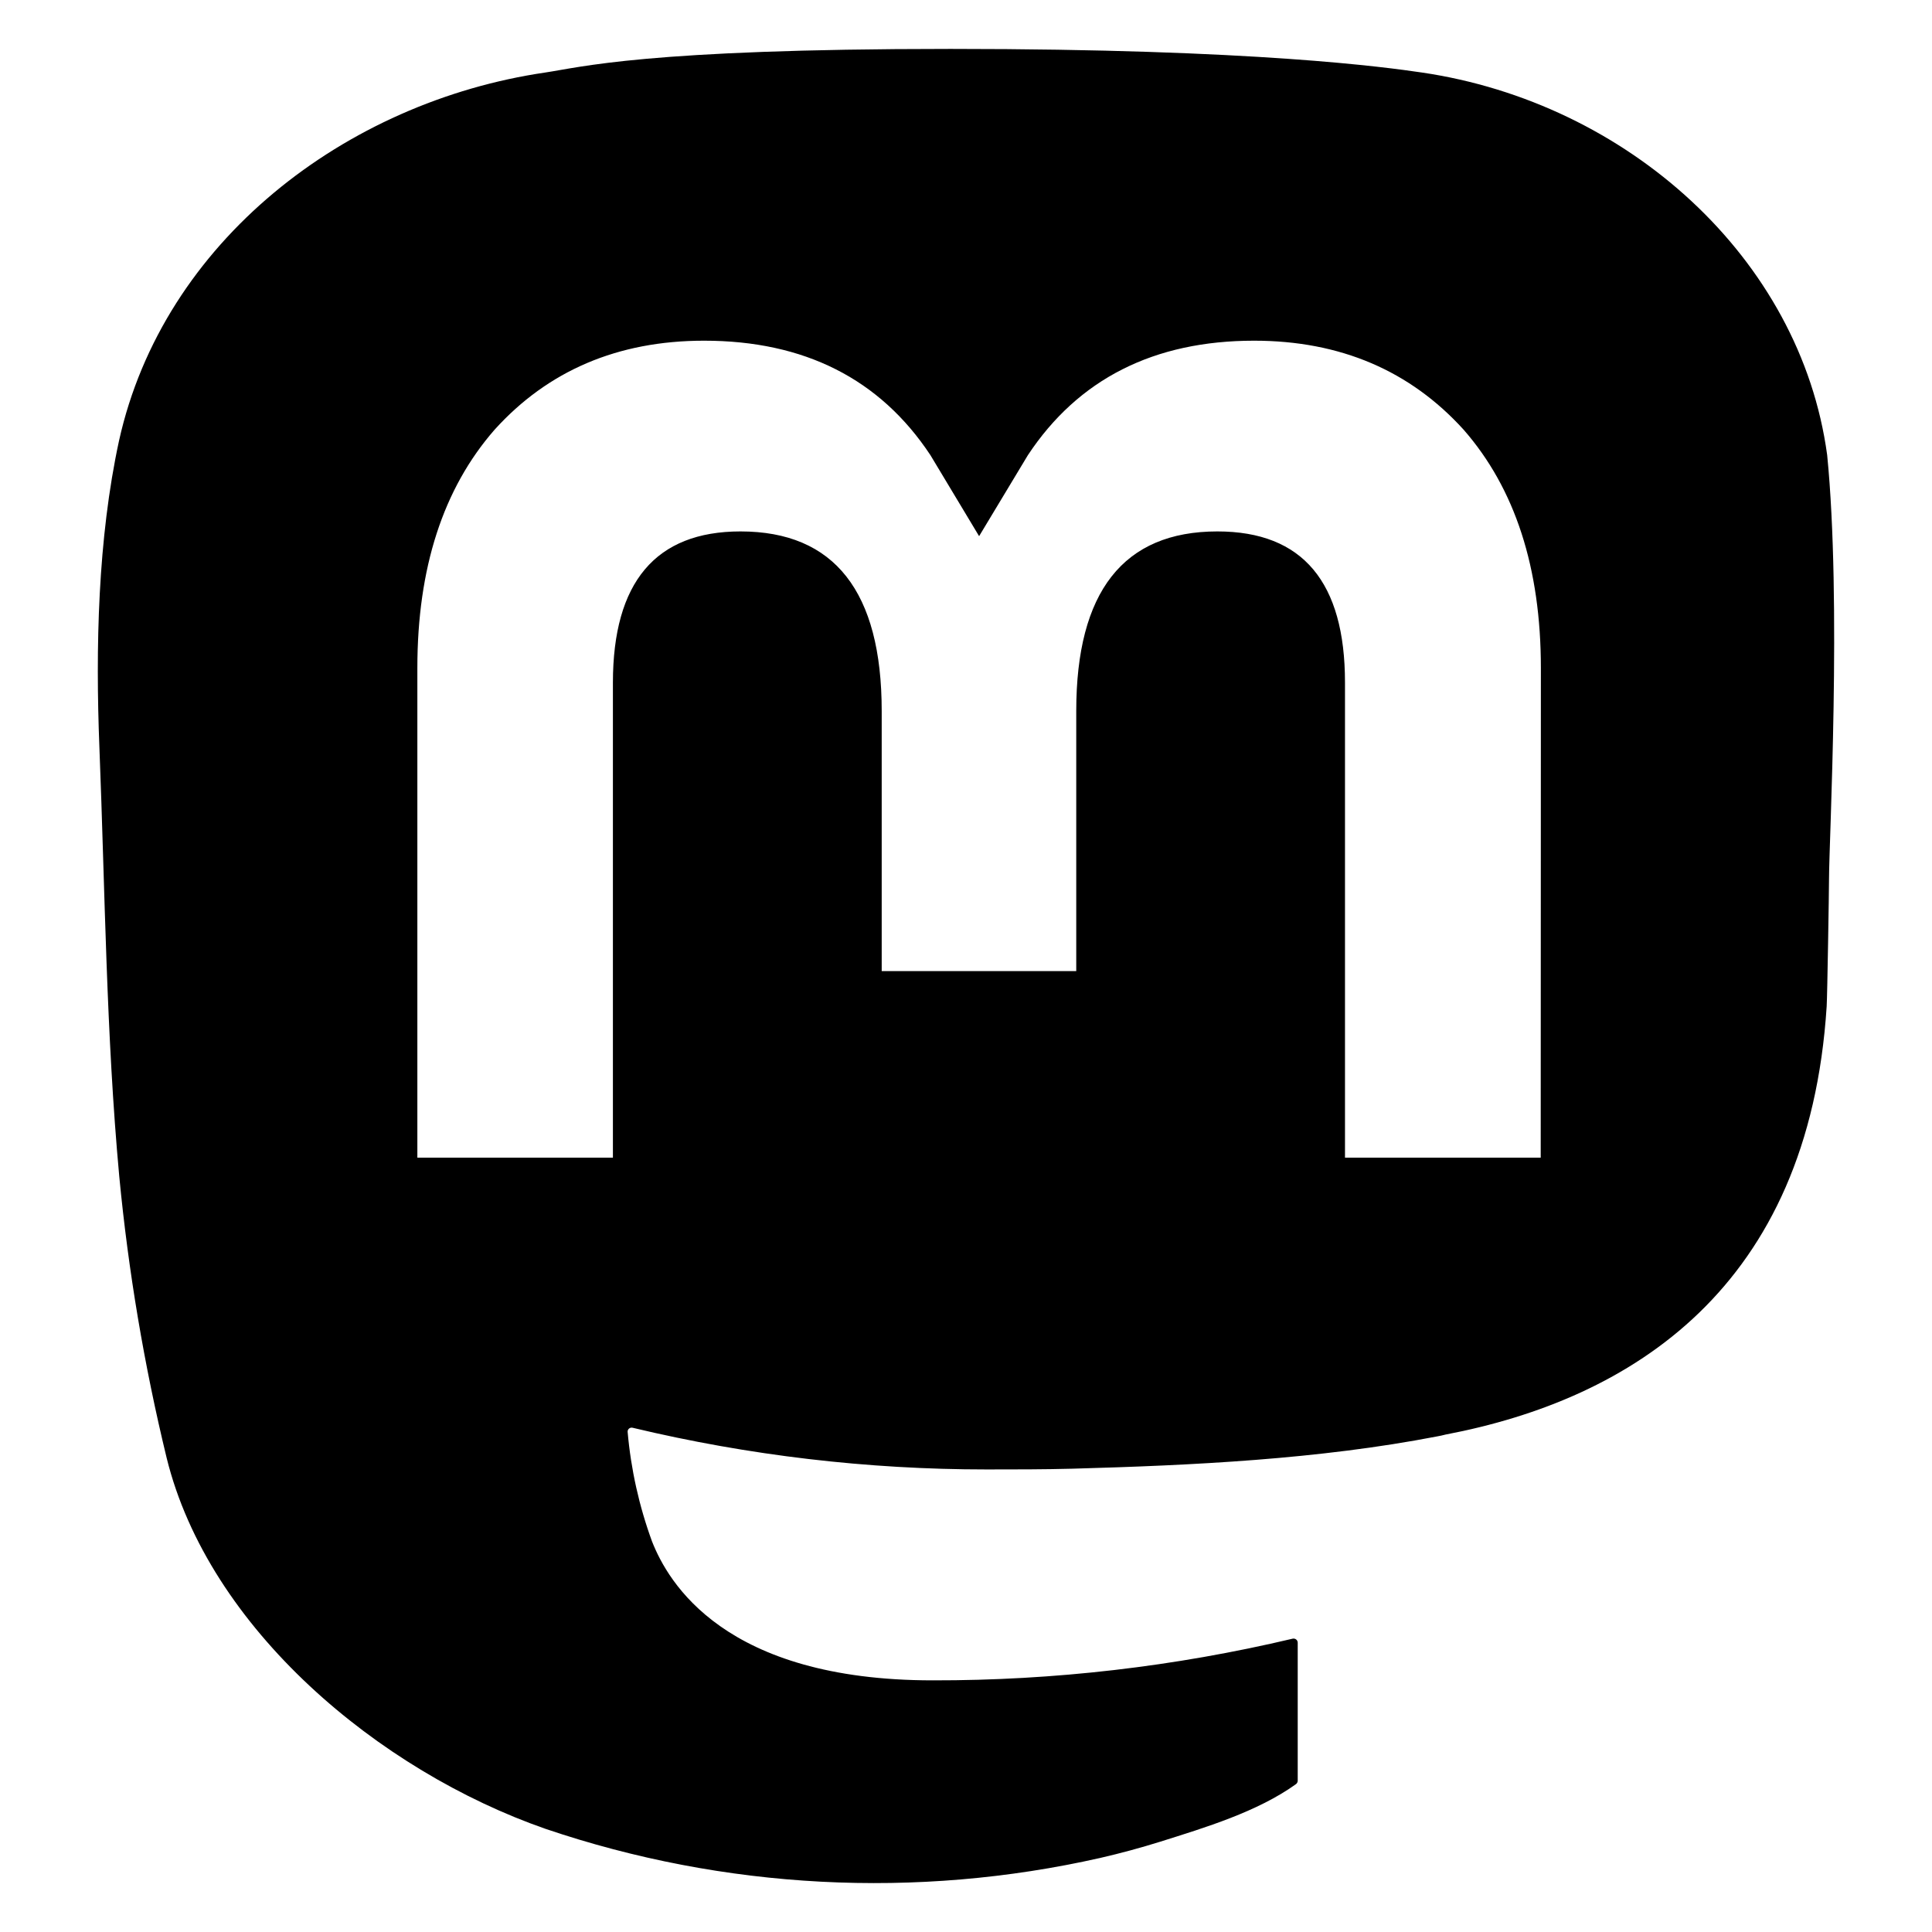
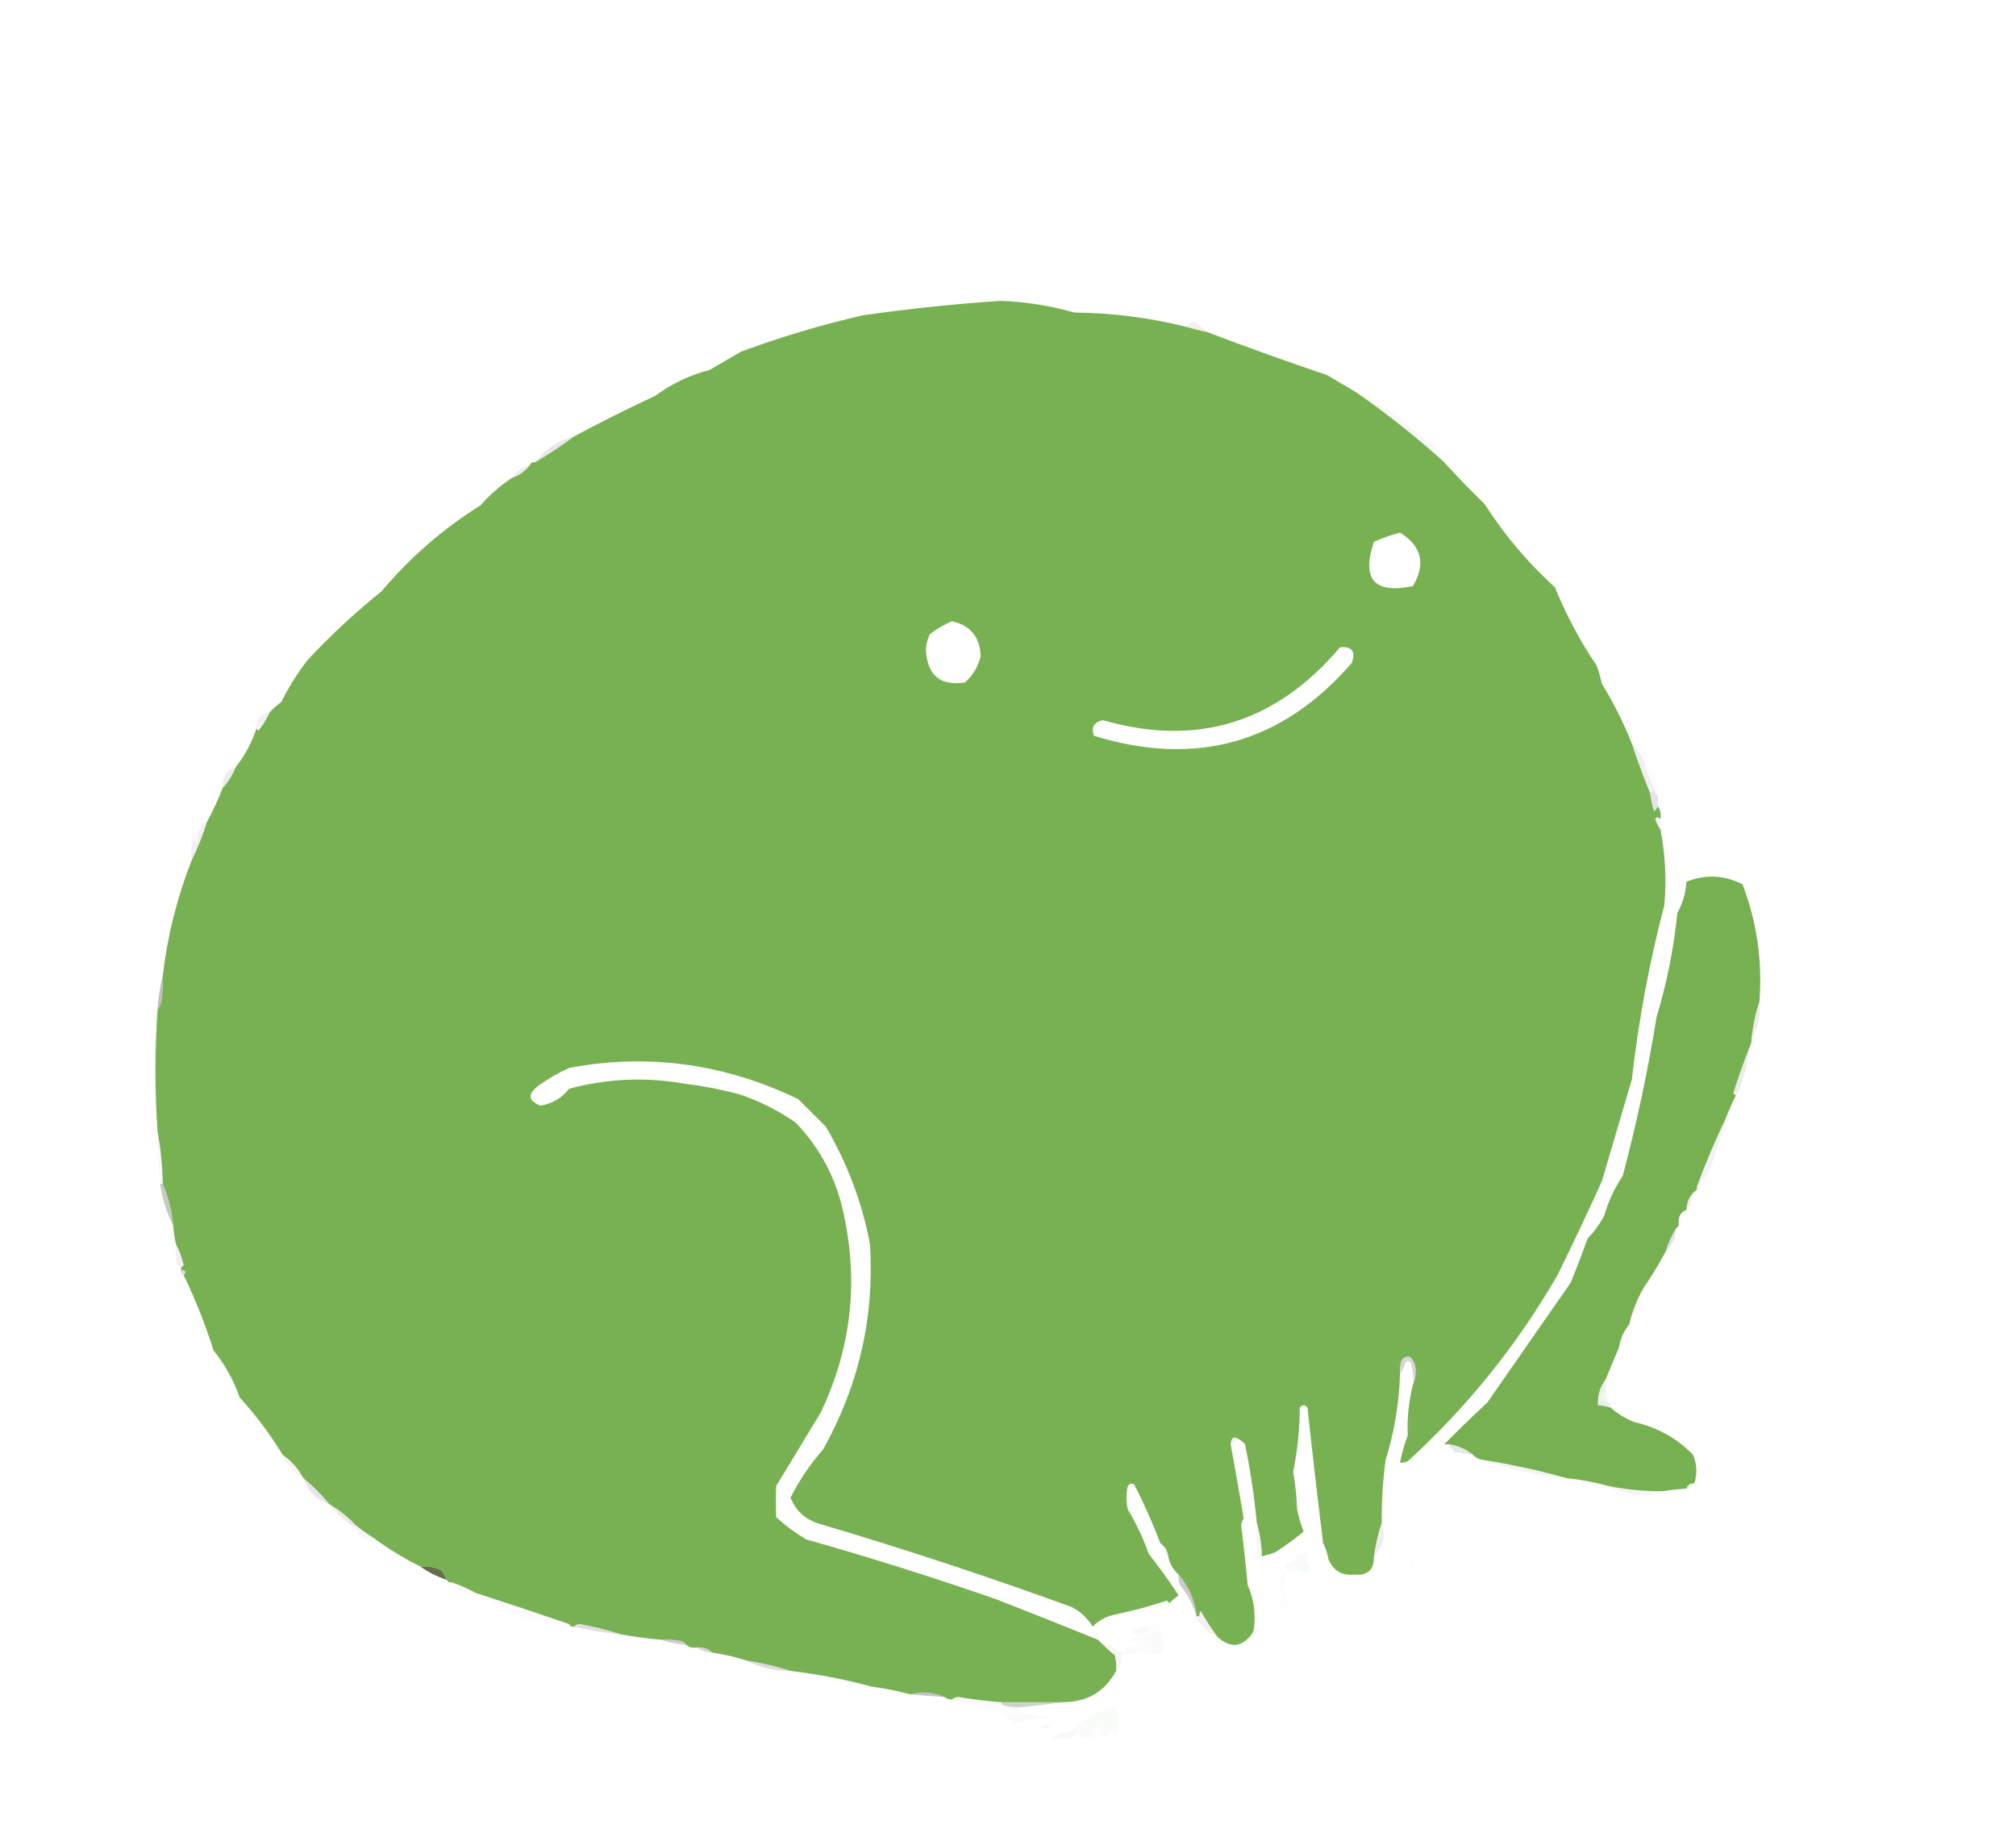
- <svg xmlns="http://www.w3.org/2000/svg" xmlns:xlink="http://www.w3.org/1999/xlink" width="79" height="79" viewBox="0 0 79 75">
-   <symbol id="logo-symbol-icon">
-     <path d="M74.713 16.604C73.62 8.546 66.535 2.195 58.137 0.965C56.72 0.757 51.351 0 38.915 0H38.822C26.382 0 23.713 0.757 22.297 0.965C14.132 2.161 6.676 7.868 4.867 16.021C3.997 20.037 3.904 24.489 4.065 28.573C4.296 34.429 4.34 40.275 4.877 46.108C5.248 49.982 5.895 53.825 6.813 57.609C8.533 64.597 15.494 70.412 22.314 72.785C29.616 75.259 37.468 75.67 44.992 73.971C45.82 73.78 46.638 73.559 47.447 73.306C49.274 72.73 51.416 72.086 52.992 70.954C53.013 70.938 53.031 70.918 53.043 70.894C53.056 70.871 53.063 70.844 53.064 70.818V65.166C53.063 65.141 53.057 65.117 53.046 65.094C53.035 65.072 53.019 65.052 52.999 65.037C52.979 65.022 52.956 65.011 52.932 65.006C52.907 65 52.882 65 52.857 65.006C48.037 66.147 43.097 66.719 38.141 66.71C29.612 66.71 27.318 62.698 26.661 61.028C26.133 59.584 25.798 58.078 25.664 56.549C25.662 56.523 25.667 56.497 25.677 56.474C25.688 56.45 25.704 56.429 25.724 56.413C25.744 56.397 25.768 56.386 25.793 56.38C25.819 56.375 25.845 56.375 25.87 56.382C30.61 57.515 35.469 58.087 40.346 58.086C41.518 58.086 42.688 58.086 43.86 58.055C48.765 57.919 53.934 57.67 58.759 56.736C58.879 56.712 59 56.692 59.103 56.661C66.714 55.212 73.957 50.665 74.693 39.15C74.72 38.697 74.789 34.402 74.789 33.931C74.793 32.333 75.308 22.59 74.713 16.604ZM63 45.337H54.997V25.907C54.997 21.816 53.277 19.73 49.779 19.73C45.934 19.73 44.008 22.198 44.008 27.073V37.708H36.053V27.073C36.053 22.198 34.124 19.73 30.279 19.73C26.802 19.73 25.065 21.816 25.062 25.907V45.337H17.066V25.317C17.066 21.227 18.119 17.977 20.226 15.568C22.4 13.165 25.251 11.931 28.79 11.931C32.886 11.931 35.981 13.492 38.045 16.611L40.036 19.924L42.031 16.611C44.094 13.492 47.19 11.931 51.279 11.931C54.814 11.931 57.665 13.165 59.846 15.568C61.953 17.975 63.007 21.224 63.007 25.317L63 45.337Z" fill="currentColor" />
-   </symbol>
-   <use xlink:href="#logo-symbol-icon" />
+ <svg xmlns="http://www.w3.org/2000/svg" version="1.1" width="774px" height="705px" style="shape-rendering:geometricPrecision; text-rendering:geometricPrecision; image-rendering:optimizeQuality; fill-rule:evenodd; clip-rule:evenodd">
+   <g>
+     <path style="opacity:1" fill="#78b152" d="M 455.5,125.5 C 458.115,126.291 460.782,126.957 463.5,127.5C 478.673,133.281 494.006,138.781 509.5,144C 513.194,146.178 516.861,148.345 520.5,150.5C 532.428,158.763 543.761,167.763 554.5,177.5C 559.436,182.938 564.603,188.271 570,193.5C 577.605,205.399 586.605,216.066 597,225.5C 601.315,236.135 606.649,246.135 613,255.5C 613.822,257.788 614.489,260.122 615,262.5C 619.533,269.852 623.367,277.519 626.5,285.5C 628.656,291.973 630.989,298.307 633.5,304.5C 633.838,306.854 634.338,309.187 635,311.5C 635.717,310.956 636.217,310.289 636.5,309.5C 637.451,310.919 637.784,312.585 637.5,314.5C 636.637,313.537 635.97,313.537 635.5,314.5C 635.994,316.026 636.661,317.359 637.5,318.5C 639.362,328.078 639.862,337.744 639,347.5C 633.274,369.312 629.107,391.645 626.5,414.5C 622.667,427.5 618.833,440.5 615,453.5C 609.522,465.609 603.855,477.609 598,489.5C 582.566,516.275 563.399,540.108 540.5,561C 539.552,561.483 538.552,561.649 537.5,561.5C 538.199,557.904 539.199,554.404 540.5,551C 540.16,544.592 540.827,538.092 542.5,531.5C 543.158,530.207 543.492,528.707 543.5,527C 543.695,524.648 543.028,522.648 541.5,521C 540.004,520.493 538.837,520.993 538,522.5C 537.506,524.134 537.34,525.801 537.5,527.5C 537.217,538.463 535.384,549.463 532,560.5C 530.902,568.464 530.402,576.464 530.5,584.5C 529.137,588.632 528.137,592.965 527.5,597.5C 527.592,602.668 525.092,605.002 520,604.5C 515.191,605.034 511.857,603.034 510,598.5C 509.64,596.392 508.973,594.392 508,592.5C 505.852,575.169 503.852,557.836 502,540.5C 501,539.167 500,539.167 499,540.5C 498.969,548.807 498.136,556.974 496.5,565C 497.305,569.749 497.805,574.582 498,579.5C 498.606,582.43 499.44,585.263 500.5,588C 497.01,590.911 493.344,593.578 489.5,596C 487.846,596.608 486.179,597.108 484.5,597.5C 484.376,592.951 483.709,588.618 482.5,584.5C 481.548,574.403 480.048,564.403 478,554.5C 477.292,553.619 476.458,552.953 475.5,552.5C 473.668,551.282 472.668,551.949 472.5,554.5C 474.173,563.73 475.84,573.23 477.5,583C 476.941,583.725 476.608,584.558 476.5,585.5C 477.483,593.144 478.316,600.81 479,608.5C 481.259,613.561 482.092,618.895 481.5,624.5C 481.443,625.609 481.11,626.609 480.5,627.5C 476.669,632.489 472.335,632.822 467.5,628.5C 465.189,625.337 463.022,622.003 461,618.5C 460.536,619.094 460.369,619.761 460.5,620.5C 460.167,620.5 459.833,620.5 459.5,620.5C 458.785,614.409 456.452,609.076 452.5,604.5C 450.412,602.664 449.079,600.331 448.5,597.5C 448.25,595.326 447.25,593.659 445.5,592.5C 442.565,584.799 439.232,577.299 435.5,570C 434.551,569.383 433.718,569.549 433,570.5C 432.333,573.5 432.333,576.5 433,579.5C 436.231,584.841 438.898,590.508 441,596.5C 445.091,601.695 448.924,607.028 452.5,612.5C 451.24,613.382 450.074,614.382 449,615.5C 448.667,615.167 448.333,614.833 448,614.5C 441.307,616.729 434.474,618.562 427.5,620C 424.316,620.754 421.649,622.254 419.5,624.5C 417.664,621.363 414.997,618.863 411.5,617C 379.545,605.348 347.212,594.682 314.5,585C 309.208,583.372 305.542,580.038 303.5,575C 306.884,568.287 311.05,562.12 316,556.5C 329.809,531.763 335.809,505.43 334,477.5C 330.915,461.465 325.248,446.465 317,432.5C 313.5,429 310,425.5 306.5,422C 278.068,408.309 248.735,404.309 218.5,410C 214.22,411.967 210.22,414.3 206.5,417C 202.47,420.123 202.803,422.623 207.5,424.5C 212.052,423.717 215.719,421.55 218.5,418C 232.99,414.093 247.656,413.426 262.5,416C 269.595,416.857 276.595,418.191 283.5,420C 291.391,422.612 298.724,426.279 305.5,431C 315.06,440.974 321.226,452.807 324,466.5C 329.675,492.829 326.675,518.163 315,542.5C 309.333,551.833 303.667,561.167 298,570.5C 297.855,574.339 297.855,578.339 298,582.5C 301.573,585.748 305.407,588.581 309.5,591C 334.034,597.938 358.367,605.605 382.5,614C 395.544,619.105 408.544,624.272 421.5,629.5C 423.498,631.6 425.665,633.6 428,635.5C 428.495,637.473 428.662,639.473 428.5,641.5C 424.259,649.375 417.593,653.375 408.5,653.5C 400.5,653.5 392.5,653.5 384.5,653.5C 378.971,653.121 373.471,652.455 368,651.5C 366.93,651.528 366.097,651.861 365.5,652.5C 364.391,652.443 363.391,652.11 362.5,651.5C 358.246,649.591 353.912,649.258 349.5,650.5C 344.593,649.181 339.593,648.181 334.5,647.5C 324.44,644.755 314.107,642.755 303.5,641.5C 298.053,639.723 292.386,638.39 286.5,637.5C 282.263,636.119 277.93,635.119 273.5,634.5C 271.898,632.926 269.898,632.259 267.5,632.5C 265.901,632.768 264.568,632.434 263.5,631.5C 263.082,630.778 262.416,630.278 261.5,630C 258.854,629.503 256.187,629.336 253.5,629.5C 248.453,629.078 243.453,628.411 238.5,627.5C 233.387,625.805 228.053,624.471 222.5,623.5C 221.584,623.543 220.917,623.876 220.5,624.5C 219.508,624.672 218.842,624.338 218.5,623.5C 207.166,619.614 195.166,615.614 182.5,611.5C 179.686,609.93 176.686,608.597 173.5,607.5C 172.508,607.672 171.842,607.338 171.5,606.5C 170.972,605.279 170.305,604.113 169.5,603C 166.796,601.644 164.129,601.144 161.5,601.5C 155.158,598.332 149.158,594.665 143.5,590.5C 141.109,589.018 138.776,587.351 136.5,585.5C 133.54,582.355 130.207,579.688 126.5,577.5C 123.452,573.785 120.119,570.452 116.5,567.5C 114.57,563.9 111.903,560.9 108.5,558.5C 103.751,550.698 98.251,543.365 92,536.5C 89.695,529.887 86.362,523.887 82,518.5C 78.849,508.543 75.015,498.876 70.5,489.5C 71.757,488.377 71.424,487.711 69.5,487.5C 69.5,487.167 69.5,486.833 69.5,486.5C 70.043,486.44 70.376,486.107 70.5,485.5C 69.791,482.616 68.791,479.949 67.5,477.5C 67.007,475.194 66.674,472.861 66.5,470.5C 66.039,464.836 64.706,459.503 62.5,454.5C 62.362,447.637 61.696,440.97 60.5,434.5C 59.404,418.839 59.404,403.172 60.5,387.5C 61.268,386.737 61.768,385.737 62,384.5C 62.498,381.183 62.665,377.85 62.5,374.5C 64.295,359.321 67.961,344.654 73.5,330.5C 75.874,325.723 77.874,320.723 79.5,315.5C 81.779,311.276 83.779,306.942 85.5,302.5C 87.664,300.178 89.331,297.511 90.5,294.5C 94.121,289.913 96.787,284.913 98.5,279.5C 98.81,280.738 99.31,280.738 100,279.5C 101.421,277.595 102.588,275.595 103.5,273.5C 104.833,272.067 106.333,270.733 108,269.5C 110.833,263.83 114.166,258.497 118,253.5C 126.794,244.045 136.294,235.211 146.5,227C 157.491,213.953 170.158,202.953 184.5,194C 188.076,189.918 192.076,186.418 196.5,183.5C 199.37,182.567 201.704,180.9 203.5,178.5C 203.842,177.662 204.508,177.328 205.5,177.5C 210.68,174.412 215.68,171.078 220.5,167.5C 230.637,162.058 240.97,156.891 251.5,152C 257.794,147.338 264.794,144.005 272.5,142C 276.5,139.667 280.5,137.333 284.5,135C 299.863,129.324 315.529,124.657 331.5,121C 348.922,118.549 366.422,116.716 384,115.5C 393.687,115.835 403.187,117.335 412.5,120C 427.087,120.124 441.42,121.958 455.5,125.5 Z M 537.5,204.5 C 545.799,209.585 547.466,216.418 542.5,225C 527.609,228.108 522.609,222.441 527.5,208C 530.85,206.514 534.184,205.347 537.5,204.5 Z M 365.5,238.5 C 372.647,240.148 376.314,244.648 376.5,252C 375.514,255.955 373.514,259.289 370.5,262C 361.209,263.45 356.209,259.45 355.5,250C 355.494,247.7 355.994,245.534 357,243.5C 359.682,241.415 362.516,239.748 365.5,238.5 Z M 514.5,248.5 C 519.068,248.083 520.568,250.083 519,254.5C 492.376,285.248 459.376,294.581 420,282.5C 418.835,279.186 420.002,277.186 423.5,276.5C 459.565,286.886 489.898,277.553 514.5,248.5 Z" />
+   </g>
+   <g>
+     <path style="opacity:0.075" fill="#6b3b1f" d="M 463.5,127.5 C 460.782,126.957 458.115,126.291 455.5,125.5C 456.261,124.609 457.261,123.942 458.5,123.5C 460.419,124.612 462.086,125.946 463.5,127.5 Z" />
+   </g>
+   <g>
+     <path style="opacity:0.039" fill="#4f3942" d="M 520.5,150.5 C 525.77,152.803 530.77,155.636 535.5,159C 540.211,163.38 545.211,167.38 550.5,171C 552.232,172.972 553.565,175.139 554.5,177.5C 543.761,167.763 532.428,158.763 520.5,150.5 Z" />
+   </g>
+   <g>
+     <path style="opacity:0.125" fill="#503f48" d="M 220.5,167.5 C 215.68,171.078 210.68,174.412 205.5,177.5C 209.286,172.434 214.286,169.1 220.5,167.5 Z" />
+   </g>
+   <g>
+     <path style="opacity:0.102" fill="#3f2e4a" d="M 203.5,178.5 C 201.704,180.9 199.37,182.567 196.5,183.5C 198.296,181.1 200.63,179.433 203.5,178.5 Z" />
+   </g>
+   <g>
+     <path style="opacity:0.004" fill="#006552" d="M 125.5,217.5 C 126.833,218.167 126.833,218.167 125.5,217.5 Z" />
+   </g>
+   <g>
+     <path style="opacity:0.004" fill="#006500" d="M 109.5,233.5 C 110.833,234.167 110.833,234.167 109.5,233.5 Z" />
+   </g>
+   <g>
+     <path style="opacity:0.059" fill="#333048" d="M 103.5,273.5 C 102.588,275.595 101.421,277.595 100,279.5C 99.31,280.738 98.81,280.738 98.5,279.5C 98.368,275.968 100.034,273.968 103.5,273.5 Z" />
+   </g>
+   <g>
+     <path style="opacity:0.09" fill="#3f3c36" d="M 90.5,294.5 C 89.331,297.511 87.664,300.178 85.5,302.5C 85.147,298.541 86.813,295.874 90.5,294.5 Z" />
+   </g>
+   <g>
+     <path style="opacity:0.02" fill="#218902" d="M 631.5,293.5 C 634.697,296.733 636.364,300.733 636.5,305.5C 635.662,305.158 635.328,304.492 635.5,303.5C 633.609,300.386 632.276,297.052 631.5,293.5 Z" />
+   </g>
+   <g>
+     <path style="opacity:0.082" fill="#493336" d="M 626.5,285.5 C 628.993,287.658 630.66,290.324 631.5,293.5C 632.276,297.052 633.609,300.386 635.5,303.5C 634.833,303.833 634.167,304.167 633.5,304.5C 630.989,298.307 628.656,291.973 626.5,285.5 Z" />
+   </g>
+   <g>
+     <path style="opacity:0.122" fill="#281953" d="M 635.5,303.5 C 635.328,304.492 635.662,305.158 636.5,305.5C 636.5,306.833 636.5,308.167 636.5,309.5C 636.217,310.289 635.717,310.956 635,311.5C 634.338,309.187 633.838,306.854 633.5,304.5C 634.167,304.167 634.833,303.833 635.5,303.5 Z" />
+   </g>
+   <g>
+     <path style="opacity:0.055" fill="#331153" d="M 637.5,314.5 C 637.5,315.833 637.5,317.167 637.5,318.5C 636.661,317.359 635.994,316.026 635.5,314.5C 635.97,313.537 636.637,313.537 637.5,314.5 Z" />
+   </g>
+   <g>
+     <path style="opacity:0.024" fill="#206901" d="M 76.5,318.5 C 76.509,320.308 76.009,321.975 75,323.5C 74.31,322.262 73.81,322.262 73.5,323.5C 72.913,321.315 73.913,319.648 76.5,318.5 Z" />
+   </g>
+   <g>
+     <path style="opacity:0.071" fill="#511f46" d="M 79.5,315.5 C 77.874,320.723 75.874,325.723 73.5,330.5C 73.5,328.167 73.5,325.833 73.5,323.5C 73.81,322.262 74.31,322.262 75,323.5C 76.009,321.975 76.509,320.308 76.5,318.5C 77.167,317.167 78.167,316.167 79.5,315.5 Z" />
+   </g>
+   <g>
+     <path style="opacity:0.02" fill="#0a0017" d="M 637.5,366.5 C 638.573,367.251 638.74,368.251 638,369.5C 637.517,368.552 637.351,367.552 637.5,366.5 Z" />
+   </g>
+   <g>
+     <path style="opacity:0.008" fill="#114545" d="M 636.5,370.5 C 637.782,371.708 637.782,373.042 636.5,374.5C 636.094,373.443 636.094,372.109 636.5,370.5 Z" />
+   </g>
+   <g>
+     <path style="opacity:0.386" fill="#545955" d="M 62.5,374.5 C 62.665,377.85 62.498,381.183 62,384.5C 61.768,385.737 61.268,386.737 60.5,387.5C 60.77,382.972 61.437,378.639 62.5,374.5 Z" />
+   </g>
+   <g>
+     <path style="opacity:0.098" fill="#653731" d="M 675.5,384.5 C 676.09,389.64 675.09,394.307 672.5,398.5C 673.01,393.609 674.01,388.942 675.5,384.5 Z" />
+   </g>
+   <g>
+     <path style="opacity:0.106" fill="#483e49" d="M 671.5,402.5 C 671.015,408.938 669.349,414.938 666.5,420.5C 665.957,420.44 665.624,420.107 665.5,419.5C 667.365,413.658 669.365,407.991 671.5,402.5 Z" />
+   </g>
+   <g>
+     <path style="opacity:0.059" fill="#3b2848" d="M 662.5,429.5 C 660.973,435.564 659.14,441.564 657,447.5C 655.694,450.621 653.86,453.287 651.5,455.5C 654.787,446.628 658.454,437.961 662.5,429.5 Z" />
+   </g>
+   <g>
+     <path style="opacity:0.031" fill="#2d224e" d="M 60.5,434.5 C 61.696,440.97 62.362,447.637 62.5,454.5C 62.167,454.5 61.833,454.5 61.5,454.5C 60.724,447.863 60.391,441.196 60.5,434.5 Z" />
+   </g>
+   <g>
+     <path style="opacity:0.067" fill="#2d2538" d="M 650.5,457.5 C 650.065,460.157 649.065,462.491 647.5,464.5C 647.552,461.654 648.552,459.32 650.5,457.5 Z" />
+   </g>
+   <g>
+     <path style="opacity:0.008" fill="#4c2935" d="M 647.5,464.5 C 647.25,466.674 646.25,468.341 644.5,469.5C 644.273,467.067 645.273,465.401 647.5,464.5 Z" />
+   </g>
+   <g>
+     <path style="opacity:0.341" fill="#4b6649" d="M 61.5,454.5 C 61.833,454.5 62.167,454.5 62.5,454.5C 64.706,459.503 66.039,464.836 66.5,470.5C 63.924,465.552 62.257,460.219 61.5,454.5 Z" />
+   </g>
+   <g>
+     <path style="opacity:0.141" fill="#411b52" d="M 643.5,471.5 C 643.308,475.102 641.974,478.102 639.5,480.5C 640.452,477.303 641.785,474.303 643.5,471.5 Z" />
+   </g>
+   <g>
+     <path style="opacity:0.073" fill="#3c2653" d="M 67.5,477.5 C 68.791,479.949 69.791,482.616 70.5,485.5C 70.376,486.107 70.043,486.44 69.5,486.5C 68.883,486.389 68.383,486.056 68,485.5C 67.503,482.854 67.336,480.187 67.5,477.5 Z" />
+   </g>
+   <g>
+     <path style="opacity:0.184" fill="#472743" d="M 69.5,487.5 C 71.424,487.711 71.757,488.377 70.5,489.5C 69.662,489.158 69.328,488.492 69.5,487.5 Z" />
+   </g>
+   <g>
+     <path style="opacity:0.999" fill="#76b050" d="M 675.5,384.5 C 674.01,388.942 673.01,393.609 672.5,398.5C 672.567,399.959 672.234,401.292 671.5,402.5C 669.365,407.991 667.365,413.658 665.5,419.5C 665.624,420.107 665.957,420.44 666.5,420.5C 665.013,423.473 663.68,426.473 662.5,429.5C 658.454,437.961 654.787,446.628 651.5,455.5C 651.672,456.492 651.338,457.158 650.5,457.5C 648.552,459.32 647.552,461.654 647.5,464.5C 645.273,465.401 644.273,467.067 644.5,469.5C 644.672,470.492 644.338,471.158 643.5,471.5C 641.785,474.303 640.452,477.303 639.5,480.5C 636.929,485.305 634.096,489.972 631,494.5C 628.474,498.914 626.641,503.58 625.5,508.5C 623.393,511.057 622.059,514.057 621.5,517.5C 619.779,521.529 618.112,525.529 616.5,529.5C 614.288,532.321 613.288,535.655 613.5,539.5C 615.216,539.629 616.883,539.962 618.5,540.5C 621.138,542.824 624.138,544.657 627.5,546C 636.264,547.964 643.764,552.13 650,558.5C 651.511,562.18 651.677,565.846 650.5,569.5C 648.973,569.427 647.973,570.094 647.5,571.5C 644.482,571.704 641.482,572.037 638.5,572.5C 631.417,572.553 624.417,571.886 617.5,570.5C 612.258,569.071 606.925,568.071 601.5,567.5C 591.08,564.565 580.413,562.232 569.5,560.5C 567.847,560.34 566.514,559.674 565.5,558.5C 562.912,556.375 559.912,555.042 556.5,554.5C 555.833,554.5 555.167,554.5 554.5,554.5C 559.829,549.067 565.329,543.734 571,538.5C 581.655,523.201 592.322,507.867 603,492.5C 605.319,486.891 607.486,481.224 609.5,475.5C 612.114,472.834 614.28,469.834 616,466.5C 617.541,461.088 619.874,456.088 623,451.5C 628.357,431.382 632.69,411.049 636,390.5C 639.943,377.45 642.61,364.117 644,350.5C 646.056,346.732 647.222,342.732 647.5,338.5C 654.81,335.614 661.977,335.947 669,339.5C 674.517,353.965 676.684,368.965 675.5,384.5 Z" />
+   </g>
+   <g>
+     <path style="opacity:0.012" fill="#4d4f50" d="M 625.5,508.5 C 625.076,511.918 623.742,514.918 621.5,517.5C 622.059,514.057 623.393,511.057 625.5,508.5 Z" />
+   </g>
+   <g>
+     <path style="opacity:0.204" fill="#453145" d="M 542.5,531.5 C 542.777,528.552 542.444,525.719 541.5,523C 540.668,522.312 540.002,522.479 539.5,523.5C 539.006,525.026 538.339,526.359 537.5,527.5C 537.34,525.801 537.506,524.134 538,522.5C 538.837,520.993 540.004,520.493 541.5,521C 543.028,522.648 543.695,524.648 543.5,527C 543.492,528.707 543.158,530.207 542.5,531.5 Z" />
+   </g>
+   <g>
+     <path style="opacity:0.063" fill="#029e0d" d="M 616.5,533.5 C 616.629,535.216 616.962,536.883 617.5,538.5C 613.857,537.539 613.524,535.872 616.5,533.5 Z" />
+   </g>
+   <g>
+     <path style="opacity:0.086" fill="#2a3252" d="M 616.5,529.5 C 616.5,530.833 616.5,532.167 616.5,533.5C 613.524,535.872 613.857,537.539 617.5,538.5C 618.338,538.842 618.672,539.508 618.5,540.5C 616.883,539.962 615.216,539.629 613.5,539.5C 613.288,535.655 614.288,532.321 616.5,529.5 Z" />
+   </g>
+   <g>
+     <path style="opacity:0.071" fill="#4a3954" d="M 475.5,552.5 C 474.5,553.167 473.5,553.833 472.5,554.5C 472.668,551.949 473.668,551.282 475.5,552.5 Z" />
+   </g>
+   <g>
+     <path style="opacity:0.02" fill="#1a7a1f" d="M 554.5,554.5 C 554.842,555.338 555.508,555.672 556.5,555.5C 557.5,555.833 558.167,556.5 558.5,557.5C 556.129,556.658 553.796,556.324 551.5,556.5C 552.005,555.081 553.005,554.415 554.5,554.5 Z" />
+   </g>
+   <g>
+     <path style="opacity:0.125" fill="#414147" d="M 556.5,555.5 C 556.5,555.167 556.5,554.833 556.5,554.5C 559.912,555.042 562.912,556.375 565.5,558.5C 563.194,558.007 560.861,557.674 558.5,557.5C 558.167,556.5 557.5,555.833 556.5,555.5 Z" />
+   </g>
+   <g>
+     <path style="opacity:0.055" fill="#433a40" d="M 108.5,558.5 C 111.903,560.9 114.57,563.9 116.5,567.5C 112.825,565.344 110.158,562.344 108.5,558.5 Z" />
+   </g>
+   <g>
+     <path style="opacity:0.057" fill="#44244e" d="M 569.5,560.5 C 580.413,562.232 591.08,564.565 601.5,567.5C 590.455,566.426 579.789,564.093 569.5,560.5 Z" />
+   </g>
+   <g>
+     <path style="opacity:0.004" fill="#0d6b49" d="M 535.5,563.5 C 538.001,563.511 538.168,564.178 536,565.5C 535.536,564.906 535.369,564.239 535.5,563.5 Z" />
+   </g>
+   <g>
+     <path style="opacity:0.004" fill="#009a00" d="M 541.5,565.5 C 542.525,565.897 542.692,566.563 542,567.5C 541.536,566.906 541.369,566.239 541.5,565.5 Z" />
+   </g>
+   <g>
+     <path style="opacity:0.004" fill="#780000" d="M 544.5,569.5 C 545.833,570.167 545.833,570.167 544.5,569.5 Z" />
+   </g>
+   <g>
+     <path style="opacity:0.012" fill="#411324" d="M 650.5,569.5 C 650.179,571.048 649.179,571.715 647.5,571.5C 647.973,570.094 648.973,569.427 650.5,569.5 Z" />
+   </g>
+   <g>
+     <path style="opacity:0.054" fill="#37264b" d="M 617.5,570.5 C 624.417,571.886 631.417,572.553 638.5,572.5C 631.277,574.996 624.277,574.33 617.5,570.5 Z" />
+   </g>
+   <g>
+     <path style="opacity:0.118" fill="#412e49" d="M 116.5,567.5 C 120.119,570.452 123.452,573.785 126.5,577.5C 121.522,575.856 118.189,572.522 116.5,567.5 Z" />
+   </g>
+   <g>
+     <path style="opacity:0.004" fill="#006552" d="M 533.5,578.5 C 534.833,579.167 534.833,579.167 533.5,578.5 Z" />
+   </g>
+   <g>
+     <path style="opacity:0.118" fill="#624935" d="M 126.5,577.5 C 130.207,579.688 133.54,582.355 136.5,585.5C 136.5,585.833 136.5,586.167 136.5,586.5C 132.564,584.234 129.231,581.234 126.5,577.5 Z" />
+   </g>
+   <g>
+     <path style="opacity:0.035" fill="#322448" d="M 136.5,585.5 C 138.776,587.351 141.109,589.018 143.5,590.5C 139.778,591.32 137.445,589.987 136.5,586.5C 136.5,586.167 136.5,585.833 136.5,585.5 Z" />
+   </g>
+   <g>
+     <path style="opacity:0.09" fill="#684b3d" d="M 530.5,584.5 C 532.174,589.473 531.174,593.806 527.5,597.5C 528.137,592.965 529.137,588.632 530.5,584.5 Z" />
+   </g>
+   <g>
+     <path style="opacity:0.043" fill="#4d3351" d="M 482.5,584.5 C 483.709,588.618 484.376,592.951 484.5,597.5C 483.883,597.611 483.383,597.944 483,598.5C 482.501,593.845 482.334,589.179 482.5,584.5 Z" />
+   </g>
+   <g>
+     <path style="opacity:0.047" fill="#633648" d="M 445.5,592.5 C 447.25,593.659 448.25,595.326 448.5,597.5C 446.75,596.341 445.75,594.674 445.5,592.5 Z" />
+   </g>
+   <g>
+     <path style="opacity:0.024" fill="#38254d" d="M 501.5,599.5 C 499.833,599.5 498.167,599.5 496.5,599.5C 497.401,597.273 499.067,596.273 501.5,596.5C 501.5,597.5 501.5,598.5 501.5,599.5 Z" />
+   </g>
+   <g>
+     <path style="opacity:0.013" fill="#006500" d="M 541.5,602.5 C 541.351,601.448 541.517,600.448 542,599.5C 542.74,600.749 542.573,601.749 541.5,602.5 Z" />
+   </g>
+   <g>
+     <path style="opacity:0.039" fill="#059a0d" d="M 496.5,600.5 C 496.5,600.167 496.5,599.833 496.5,599.5C 498.167,599.5 499.833,599.5 501.5,599.5C 502.249,600.531 502.915,601.698 503.5,603C 501.288,603.789 499.288,603.622 497.5,602.5C 497.5,602.167 497.5,601.833 497.5,601.5C 497.5,600.833 497.167,600.5 496.5,600.5 Z" />
+   </g>
+   <g>
+     <path style="opacity:0.024" fill="#4e4528" d="M 496.5,599.5 C 496.5,599.833 496.5,600.167 496.5,600.5C 497.167,600.5 497.5,600.833 497.5,601.5C 497.5,601.833 497.5,602.167 497.5,602.5C 495.658,604.034 494.325,603.7 493.5,601.5C 494.005,600.081 495.005,599.415 496.5,599.5 Z" />
+   </g>
+   <g>
+     <path style="opacity:1" fill="#646d4e" d="M 161.5,601.5 C 164.129,601.144 166.796,601.644 169.5,603C 170.305,604.113 170.972,605.279 171.5,606.5C 167.817,605.325 164.484,603.659 161.5,601.5 Z" />
+   </g>
+   <g>
+     <path style="opacity:0.004" fill="#006500" d="M 541.5,602.5 C 540.833,603.167 540.833,603.167 541.5,602.5 Z" />
+   </g>
+   <g>
+     <path style="opacity:0.008" fill="#004353" d="M 488.5,603.5 C 489.833,604.167 489.833,604.167 488.5,603.5 Z" />
+   </g>
+   <g>
+     <path style="opacity:0.02" fill="#008500" d="M 492.5,610.5 C 491.236,608.228 491.402,605.895 493,603.5C 493.556,605.885 493.39,608.218 492.5,610.5 Z" />
+   </g>
+   <g>
+     <path style="opacity:0.004" fill="#230000" d="M 483.5,609.5 C 482.475,609.103 482.308,608.437 483,607.5C 483.464,608.094 483.631,608.761 483.5,609.5 Z" />
+   </g>
+   <g>
+     <path style="opacity:0.004" fill="#40b240" d="M 483.5,609.5 C 484.167,609.5 484.5,609.833 484.5,610.5C 484.167,610.167 483.833,609.833 483.5,609.5 Z" />
+   </g>
+   <g>
+     <path style="opacity:0.031" fill="#643527" d="M 173.5,607.5 C 176.686,608.597 179.686,609.93 182.5,611.5C 182.5,611.833 182.5,612.167 182.5,612.5C 178.497,612.51 175.497,610.843 173.5,607.5 Z" />
+   </g>
+   <g>
+     <path style="opacity:0.008" fill="#6b232f" d="M 492.5,610.5 C 493.924,612.515 494.59,614.848 494.5,617.5C 493.5,617.5 492.5,617.5 491.5,617.5C 491.993,615.194 492.326,612.861 492.5,610.5 Z" />
+   </g>
+   <g>
+     <path style="opacity:0.278" fill="#4c3d47" d="M 452.5,604.5 C 456.452,609.076 458.785,614.409 459.5,620.5C 459.5,620.833 459.5,621.167 459.5,621.5C 458.398,616.731 456.231,612.398 453,608.5C 452.51,607.207 452.343,605.873 452.5,604.5 Z" />
+   </g>
+   <g>
+     <path style="opacity:0.008" fill="#0b7c50" d="M 484.5,610.5 C 485.613,611.946 485.78,613.613 485,615.5C 484.506,613.866 484.34,612.199 484.5,610.5 Z" />
+   </g>
+   <g>
+     <path style="opacity:0.02" fill="#3f2049" d="M 182.5,612.5 C 182.5,612.167 182.5,611.833 182.5,611.5C 195.166,615.614 207.166,619.614 218.5,623.5C 210.543,623.065 202.877,621.565 195.5,619C 191.689,615.785 187.355,613.619 182.5,612.5 Z" />
+   </g>
+   <g>
+     <path style="opacity:0.031" fill="#004b00" d="M 454.5,619.5 C 453.475,619.103 453.308,618.437 454,617.5C 454.464,618.094 454.631,618.761 454.5,619.5 Z" />
+   </g>
+   <g>
+     <path style="opacity:0.014" fill="#40b200" d="M 454.5,619.5 C 455.833,620.167 455.833,620.833 454.5,621.5C 454.5,620.833 454.5,620.167 454.5,619.5 Z" />
+   </g>
+   <g>
+     <path style="opacity:0.004" fill="#001200" d="M 454.5,621.5 C 453.833,622.167 453.833,622.167 454.5,621.5 Z" />
+   </g>
+   <g>
+     <path style="opacity:0.004" fill="#5b284c" d="M 428.5,623.5 C 429.601,622.402 430.934,622.235 432.5,623C 431.122,624.334 429.789,624.501 428.5,623.5 Z" />
+   </g>
+   <g>
+     <path style="opacity:0.008" fill="#26b200" d="M 425.5,623.5 C 426.833,624.167 426.833,624.167 425.5,623.5 Z" />
+   </g>
+   <g>
+     <path style="opacity:0.173" fill="#60304a" d="M 220.5,624.5 C 220.917,623.876 221.584,623.543 222.5,623.5C 228.053,624.471 233.387,625.805 238.5,627.5C 232.422,626.931 226.422,625.931 220.5,624.5 Z" />
+   </g>
+   <g>
+     <path style="opacity:0.004" fill="#3d6552" d="M 419.5,624.5 C 418.833,625.167 418.833,625.167 419.5,624.5 Z" />
+   </g>
+   <g>
+     <path style="opacity:0.032" fill="#0c6a00" d="M 442.5,624.5 C 441.341,626.25 439.674,627.25 437.5,627.5C 436.325,627.719 435.325,627.386 434.5,626.5C 437.012,625.205 439.679,624.539 442.5,624.5 Z" />
+   </g>
+   <g>
+     <path style="opacity:0.075" fill="#493d2b" d="M 467.5,628.5 C 464.188,626.843 461.521,624.51 459.5,621.5C 460.167,621.5 460.5,621.167 460.5,620.5C 460.369,619.761 460.536,619.094 461,618.5C 463.022,622.003 465.189,625.337 467.5,628.5 Z" />
+   </g>
+   <g>
+     <path style="opacity:0.004" fill="#00a200" d="M 432.5,626.5 C 433.833,627.167 433.833,627.167 432.5,626.5 Z" />
+   </g>
+   <g>
+     <path style="opacity:0.031" fill="#382544" d="M 481.5,624.5 C 484.048,626.013 483.715,627.013 480.5,627.5C 481.11,626.609 481.443,625.609 481.5,624.5 Z" />
+   </g>
+   <g>
+     <path style="opacity:0.004" fill="#006552" d="M 435.5,628.5 C 435.5,629.167 435.5,629.833 435.5,630.5C 432.833,629.833 432.833,629.167 435.5,628.5 Z" />
+   </g>
+   <g>
+     <path style="opacity:0.008" fill="#76121f" d="M 445.5,626.5 C 442.484,626.841 439.818,628.007 437.5,630C 438.756,630.417 439.423,631.25 439.5,632.5C 438.167,632.5 436.833,632.5 435.5,632.5C 435.5,631.833 435.5,631.167 435.5,630.5C 435.5,629.833 435.5,629.167 435.5,628.5C 436.492,628.672 437.158,628.338 437.5,627.5C 439.674,627.25 441.341,626.25 442.5,624.5C 445.031,621.621 446.031,622.288 445.5,626.5 Z" />
+   </g>
+   <g>
+     <path style="opacity:0.027" fill="#184353" d="M 445.5,626.5 C 446.451,627.919 446.784,629.585 446.5,631.5C 444.585,631.216 442.919,631.549 441.5,632.5C 440.833,632.5 440.167,632.5 439.5,632.5C 439.423,631.25 438.756,630.417 437.5,630C 439.818,628.007 442.484,626.841 445.5,626.5 Z" />
+   </g>
+   <g>
+     <path style="opacity:0.271" fill="#494554" d="M 253.5,629.5 C 256.187,629.336 258.854,629.503 261.5,630C 262.416,630.278 263.082,630.778 263.5,631.5C 259.96,631.247 256.627,630.581 253.5,629.5 Z" />
+   </g>
+   <g>
+     <path style="opacity:0.039" fill="#1ab200" d="M 428.5,629.5 C 429.833,630.167 429.833,630.167 428.5,629.5 Z" />
+   </g>
+   <g>
+     <path style="opacity:0.043" fill="#392b3d" d="M 421.5,629.5 C 424.634,630.901 427.634,632.568 430.5,634.5C 430.5,634.833 430.5,635.167 430.5,635.5C 430.975,638.082 430.308,640.082 428.5,641.5C 428.662,639.473 428.495,637.473 428,635.5C 425.665,633.6 423.498,631.6 421.5,629.5 Z" />
+   </g>
+   <g>
+     <path style="opacity:0.196" fill="#301e41" d="M 267.5,632.5 C 269.898,632.259 271.898,632.926 273.5,634.5C 271.214,634.405 269.214,633.738 267.5,632.5 Z" />
+   </g>
+   <g>
+     <path style="opacity:0.027" fill="#0e8d00" d="M 435.5,632.5 C 436.833,632.5 438.167,632.5 439.5,632.5C 440.167,633.833 440.833,633.833 441.5,632.5C 442.919,631.549 444.585,631.216 446.5,631.5C 446.853,633.635 446.02,634.968 444,635.5C 439.503,634.277 435.003,634.277 430.5,635.5C 430.5,635.167 430.5,634.833 430.5,634.5C 431.79,633.942 432.623,632.942 433,631.5C 433.671,632.252 434.504,632.586 435.5,632.5 Z" />
+   </g>
+   <g>
+     <path style="opacity:0.173" fill="#44294e" d="M 286.5,637.5 C 292.386,638.39 298.053,639.723 303.5,641.5C 297.4,641.557 291.734,640.224 286.5,637.5 Z" />
+   </g>
+   <g>
+     <path style="opacity:0.012" fill="#572a4a" d="M 303.5,641.5 C 314.107,642.755 324.44,644.755 334.5,647.5C 323.85,646.503 313.516,644.503 303.5,641.5 Z" />
+   </g>
+   <g>
+     <path style="opacity:0.004" fill="#1d6500" d="M 429.5,644.5 C 430.833,645.167 430.833,645.167 429.5,644.5 Z" />
+   </g>
+   <g>
+     <path style="opacity:0.008" fill="#008f00" d="M 429.5,648.5 C 430.833,649.167 430.833,649.167 429.5,648.5 Z" />
+   </g>
+   <g>
+     <path style="opacity:0.314" fill="#403f54" d="M 349.5,650.5 C 353.912,649.258 358.246,649.591 362.5,651.5C 358.158,651.261 353.824,650.927 349.5,650.5 Z" />
+   </g>
+   <g>
+     <path style="opacity:0.031" fill="#581738" d="M 365.5,652.5 C 366.097,651.861 366.93,651.528 368,651.5C 373.471,652.455 378.971,653.121 384.5,653.5C 384.5,653.833 384.5,654.167 384.5,654.5C 381.833,654.5 379.167,654.5 376.5,654.5C 372.779,654.089 369.112,653.422 365.5,652.5 Z" />
+   </g>
+   <g>
+     <path style="opacity:0.289" fill="#436752" d="M 384.5,654.5 C 384.5,654.167 384.5,653.833 384.5,653.5C 392.5,653.5 400.5,653.5 408.5,653.5C 402.934,654.207 397.268,654.874 391.5,655.5C 389.097,655.552 386.764,655.219 384.5,654.5 Z" />
+   </g>
+   <g>
+     <path style="opacity:0.018" fill="#337d04" d="M 376.5,654.5 C 379.167,654.5 381.833,654.5 384.5,654.5C 386.764,655.219 389.097,655.552 391.5,655.5C 391.5,656.167 391.5,656.833 391.5,657.5C 390.081,658.451 388.415,658.784 386.5,658.5C 383.011,657.342 379.678,656.009 376.5,654.5 Z" />
+   </g>
+   <g>
+     <path style="opacity:0.024" fill="#762314" d="M 391.5,657.5 C 395.081,658.26 398.748,658.76 402.5,659C 397.709,660.052 393.209,660.885 389,661.5C 387.955,660.627 387.122,659.627 386.5,658.5C 388.415,658.784 390.081,658.451 391.5,657.5 Z" />
+   </g>
+   <g>
+     <path style="opacity:0.004" fill="#008d00" d="M 409.5,660.5 C 410.833,661.167 410.833,661.167 409.5,660.5 Z" />
+   </g>
+   <g>
+     <path style="opacity:0.024" fill="#008700" d="M 422.5,666.5 C 423.976,664.77 423.642,663.437 421.5,662.5C 420.016,663.467 419.016,664.8 418.5,666.5C 417.312,667.048 416.145,667.381 415,667.5C 414.722,666.584 414.222,665.918 413.5,665.5C 413.158,664.662 412.492,664.328 411.5,664.5C 416,659.592 421.667,656.592 428.5,655.5C 429.833,659.167 429.833,662.833 428.5,666.5C 427.833,665.833 427.167,665.167 426.5,664.5C 425.476,665.853 424.143,666.52 422.5,666.5 Z" />
+   </g>
+   <g>
+     <path style="opacity:0.004" fill="#00a200" d="M 407.5,661.5 C 408.833,662.167 408.833,662.167 407.5,661.5 Z" />
+   </g>
+   <g>
+     <path style="opacity:0.047" fill="#009e00" d="M 399.5,663.5 C 400.601,662.402 401.934,662.235 403.5,663C 402.207,663.49 400.873,663.657 399.5,663.5 Z" />
+   </g>
+   <g>
+     <path style="opacity:0.014" fill="#006552" d="M 422.5,666.5 C 421.167,667.833 419.833,667.833 418.5,666.5C 419.016,664.8 420.016,663.467 421.5,662.5C 423.642,663.437 423.976,664.77 422.5,666.5 Z" />
+   </g>
+   <g>
+     <path style="opacity:0.014" fill="#00ae00" d="M 395.5,664.5 C 395.897,663.475 396.563,663.308 397.5,664C 396.906,664.464 396.239,664.631 395.5,664.5 Z" />
+   </g>
+   <g>
+     <path style="opacity:0.004" fill="#002b53" d="M 390.5,664.5 C 391.833,665.167 391.833,665.167 390.5,664.5 Z" />
+   </g>
+   <g>
+     <path style="opacity:0.033" fill="#790e0a" d="M 411.5,664.5 C 412.492,664.328 413.158,664.662 413.5,665.5C 412.306,666.777 410.64,667.444 408.5,667.5C 406.833,667.333 405.167,667.167 403.5,667C 406.154,666.059 408.821,665.226 411.5,664.5 Z" />
+   </g>
</svg>
